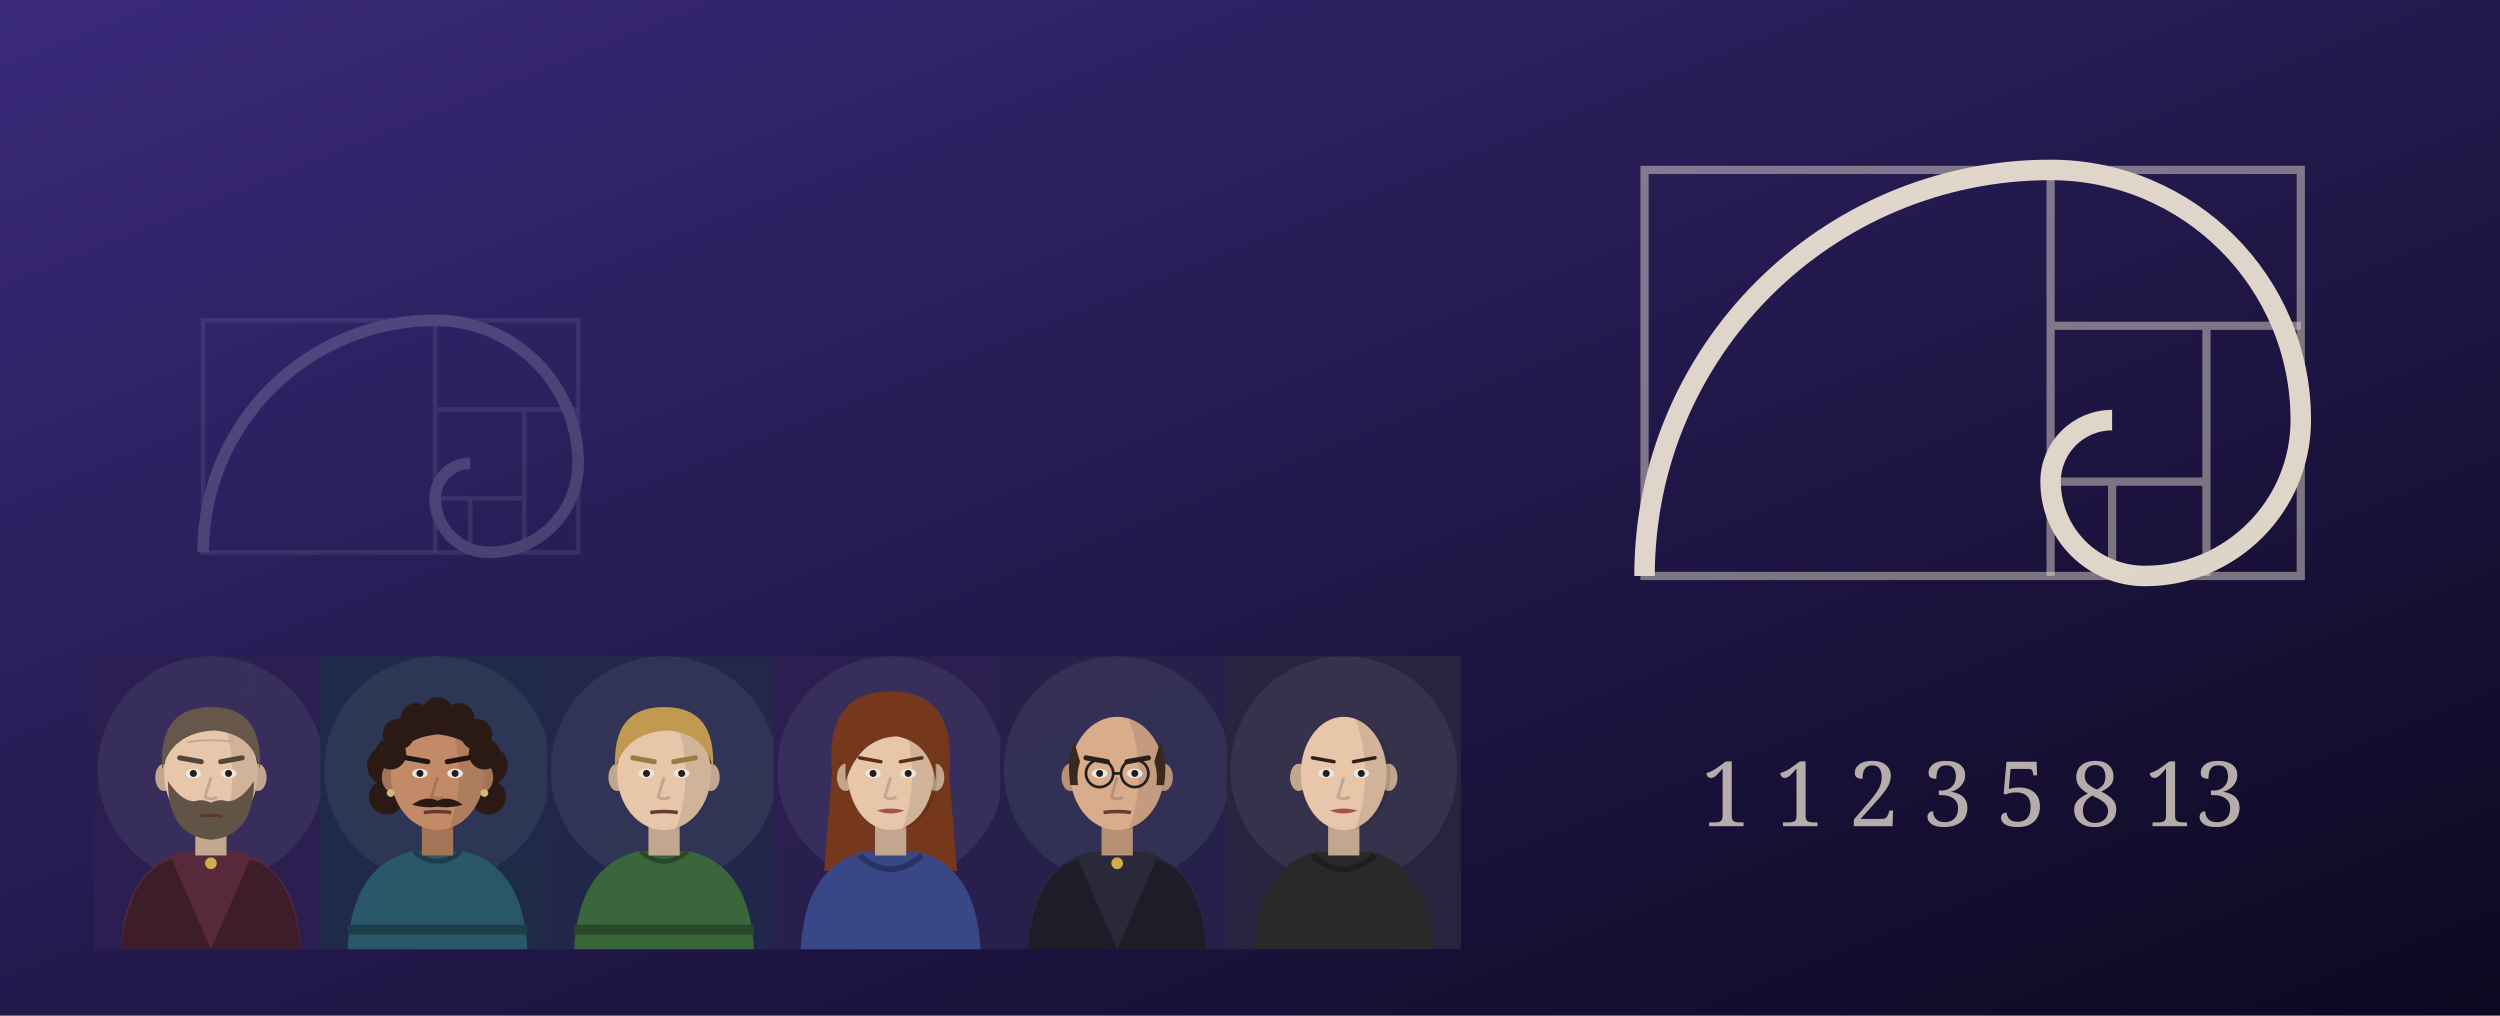
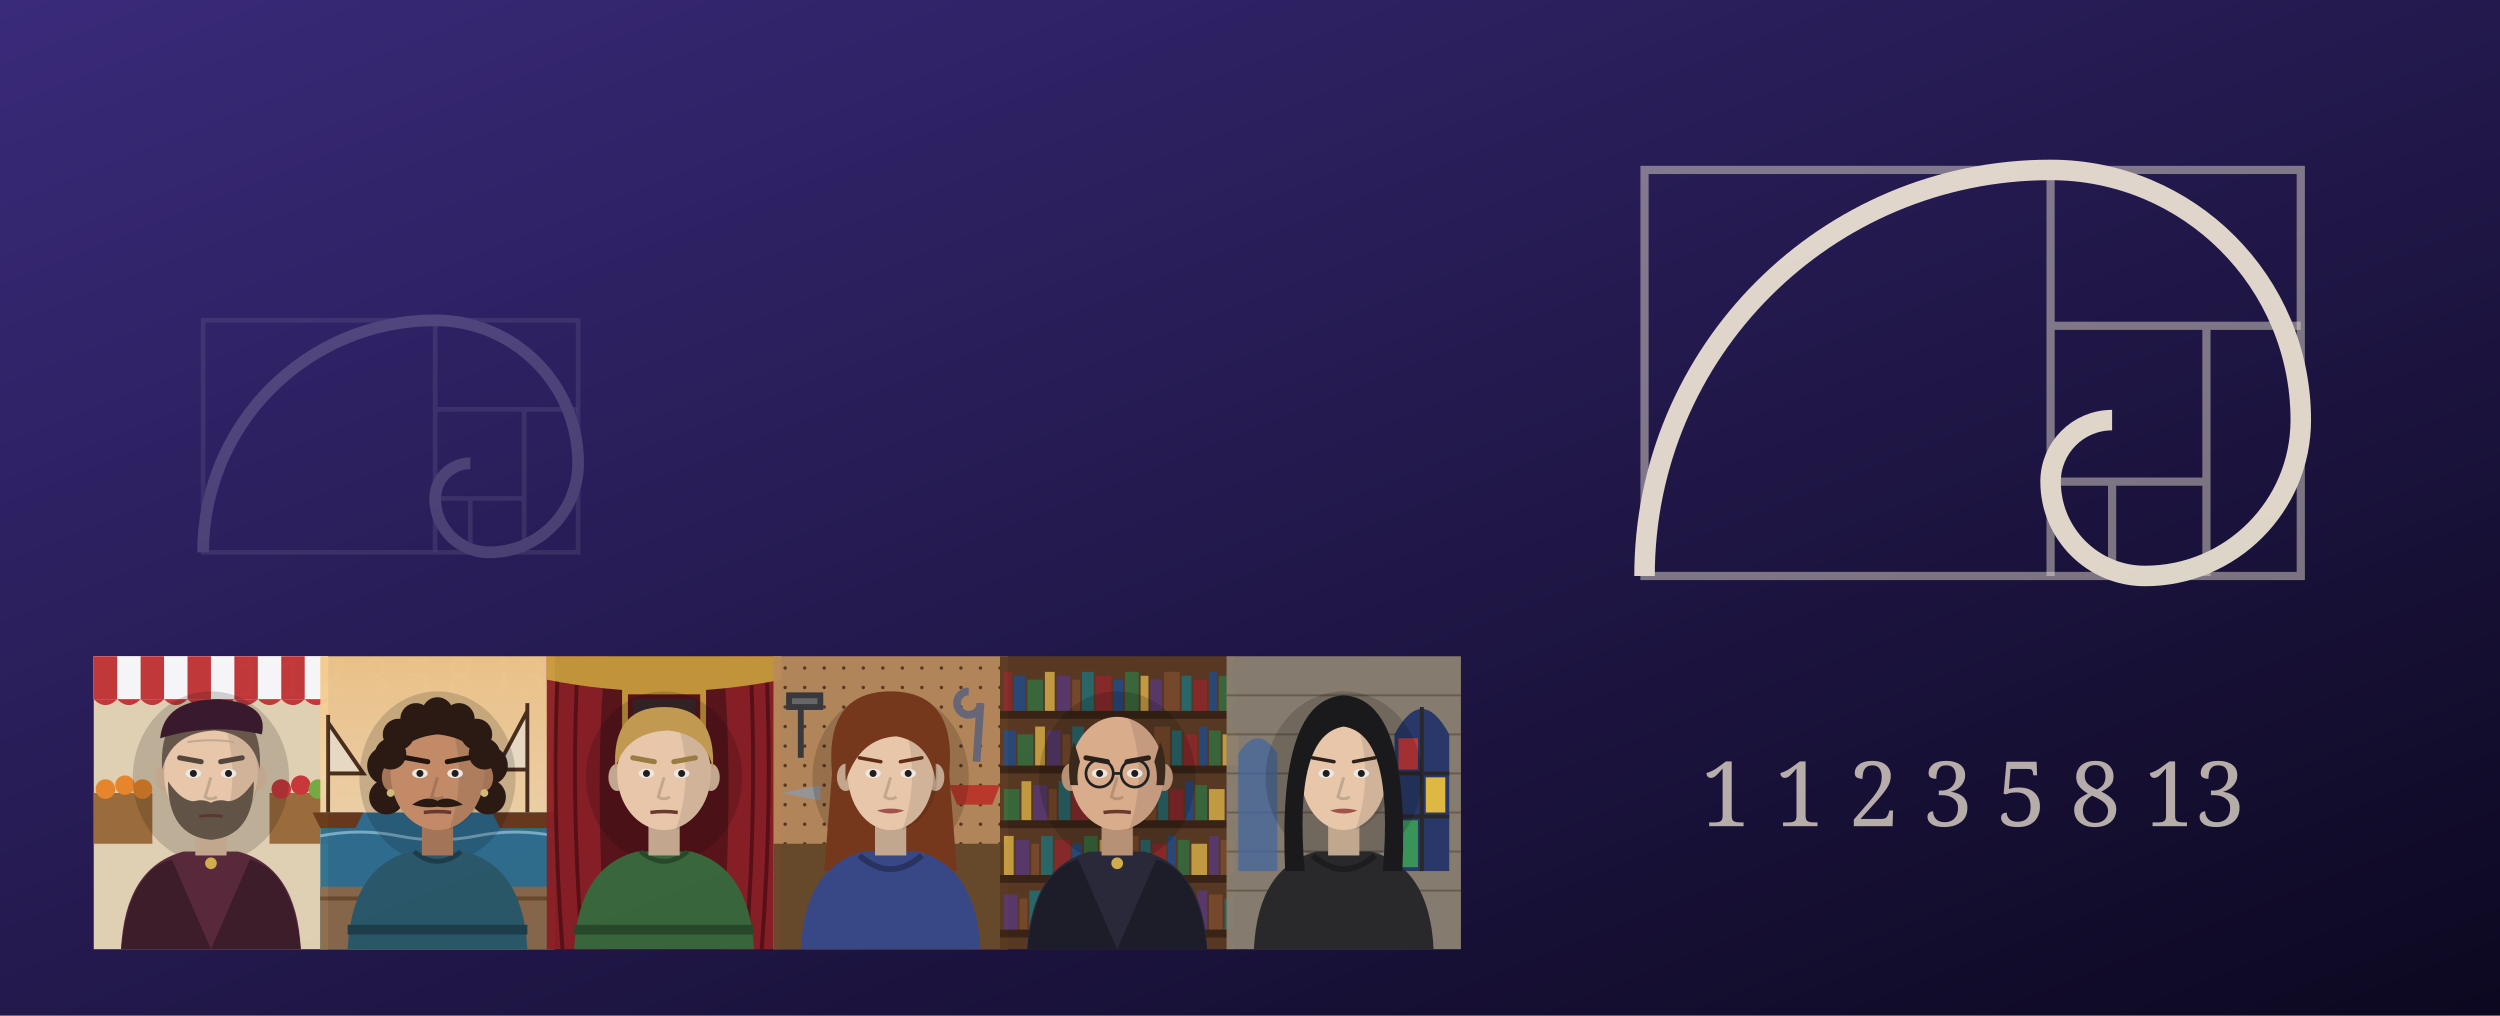
<svg xmlns="http://www.w3.org/2000/svg" viewBox="0 0 1280 520">
  <style>.fx{transform-box:fill-box;transform-origin:center}.tw{animation:tw 3s ease-in-out infinite}.pu{animation:pu 4s ease-in-out infinite}@keyframes tw{50%{opacity:.25}}@keyframes pu{50%{opacity:.55}}@keyframes spin{to{transform:rotate(360deg)}}@media (prefers-reduced-motion:reduce){*{animation:none!important}}</style>
  <defs>
    <linearGradient id="bconejospisa" x1="0" y1="0" x2="1" y2="1">
      <stop offset="0" stop-color="#3a2a7a" />
      <stop offset="1" stop-color="#0c0820" />
    </linearGradient>
  </defs>
  <rect width="1280" height="520" fill="url(#bconejospisa)" />
  <g transform="translate(800,-60) scale(2.1)" opacity=".9">
    <rect x="20" y="70" width="160" height="99" fill="none" stroke="#f4ead8" stroke-width="2" opacity=".5" />
    <path d="M119 70V169M119 108H180M157 108V169M119 146H157M134 146V169" stroke="#f4ead8" stroke-width="2" opacity=".5" />
    <path d="M20 169 A99 99 0 0 1 119 70 A61 61 0 0 1 180 131 A38 38 0 0 1 142 169 A23 23 0 0 1 119 146 A15 15 0 0 1 134 131" fill="none" stroke="#f4ead8" stroke-width="5" />
    <text x="100" y="230" font-family="Georgia,serif" font-size="22" fill="#f4ead8" text-anchor="middle" opacity=".8">1 1 2 3 5 8 13</text>
  </g>
  <g transform="translate(80,80) scale(1.2)" opacity=".16">
    <rect x="20" y="70" width="160" height="99" fill="none" stroke="#fff" stroke-width="2" opacity=".5" />
    <path d="M119 70V169M119 108H180M157 108V169M119 146H157M134 146V169" stroke="#fff" stroke-width="2" opacity=".5" />
    <path d="M20 169 A99 99 0 0 1 119 70 A61 61 0 0 1 180 131 A38 38 0 0 1 142 169 A23 23 0 0 1 119 146 A15 15 0 0 1 134 131" fill="none" stroke="#fff" stroke-width="5" />
    <text x="100" y="230" font-family="Georgia,serif" font-size="22" fill="#fff" text-anchor="middle" opacity=".8">1 1 2 3 5 8 13</text>
  </g>
  <g transform="translate(48,336) scale(1)" opacity=".95">
-     <rect width="120" height="150" fill="#2a2050" />
-     <circle cx="60" cy="58" r="58" fill="#fff" opacity=".07" />
+     <rect width="120" height="150" fill="#e8d8b8" />
+     <path d="M0 0 H120 V22 H0Z" fill="#fff" />
+     <path d="M0 0 h12 v22 h-12Z M24 0 h12 v22 h-12Z M48 0 h12 v22 h-12Z M72 0 h12 v22 h-12Z M96 0 h12 v22 h-12Z" fill="#c83a3a" />
+     <path d="M0 22 q6 6 12 0 q6 6 12 0 q6 6 12 0 q6 6 12 0 q6 6 12 0 q6 6 12 0 q6 6 12 0 q6 6 12 0 q6 6 12 0 q6 6 12 0" fill="#c83a3a" />
+     <rect x="0" y="70" width="30" height="26" fill="#a0703a" />
+     <rect x="90" y="70" width="30" height="26" fill="#a0703a" />
+     <g>
+       <circle cx="6" cy="68" r="5" fill="#f08a2a" />
+       <circle cx="16" cy="66" r="5" fill="#f08a2a" />
+       <circle cx="25" cy="68" r="5" fill="#f08a2a" />
+       <circle cx="96" cy="68" r="5" fill="#d03a3a" />
+       <circle cx="106" cy="66" r="5" fill="#d03a3a" />
+       <circle cx="115" cy="68" r="5" fill="#7ab040" />
+     </g>
+     <ellipse cx="60" cy="62" rx="40" ry="44" fill="#000" opacity=".16" />
    <path d="M14 150 Q16 108 46 100 H74 Q104 108 106 150Z" fill="#5a2a3a" />
    <path d="M14 150 Q18 110 40 104 L60 150Z M106 150 Q102 110 80 104 L60 150Z" fill="#3f1d29" />
    <circle cx="60" cy="106" r="3" fill="#d9b44a" />
    <rect x="52" y="86" width="16" height="16" fill="#caae92" />
    <ellipse cx="36" cy="62" rx="4.5" ry="7" fill="#caae92" />
    <ellipse cx="84" cy="62" rx="4.5" ry="7" fill="#caae92" />
    <ellipse cx="60" cy="60" rx="24" ry="29" fill="#f1cfae" />
    <path d="M66 32 Q84 38 84 60 Q84 82 66 89 Q76 60 66 32Z" fill="#000" opacity=".1" />
    <path d="M35 58 Q33 26 60 26 Q87 26 85 58 Q82 40 62 38 Q40 39 35 58Z" fill="#6a5a4a" />
    <path d="M48 44 Q60 42 72 44 M42 70 Q44 76 47 80 M78 70 Q76 76 73 80" stroke="#caae92" stroke-width="1" fill="none" />
    <path d="M44 52 L55 54 M65 54 L76 52" stroke="#55483b" stroke-width="2.6" stroke-linecap="round" />
    <ellipse cx="51" cy="60" rx="4" ry="2.4" fill="#f4f1ea" />
    <circle cx="51" cy="60" r="1.8" fill="#221c18" />
    <ellipse cx="69" cy="60" rx="4" ry="2.4" fill="#f4f1ea" />
    <circle cx="69" cy="60" r="1.8" fill="#221c18" />
    <path d="M60 62 L57 72 Q60 74 63 72" fill="none" stroke="#caae92" stroke-width="1.5" />
    <path d="M53 80 Q60 79 67 80" stroke="#6b3b2e" stroke-width="1.8" fill="none" />
    <path d="M38 64 Q38 92 60 94 Q82 92 82 64 Q74 76 66 74 Q60 78 54 74 Q46 76 38 64Z" fill="#655646" />
    <path d="M48 76 Q54 72 60 75 Q66 72 72 76 Q66 78 60 77 Q54 78 48 76Z" fill="#655646" />
    <path d="M54 82 Q60 81 66 82" stroke="#5b3a2c" stroke-width="1.5" fill="none" />
+     <path d="M34 42 Q36 22 64 22 Q90 24 86 40 Q60 34 34 42Z" fill="#3a1a2a" />
  </g>
  <g transform="translate(164,336) scale(1)" opacity=".95">
-     <rect width="120" height="150" fill="#1e2a48" />
-     <circle cx="60" cy="58" r="58" fill="#fff" opacity=".07" />
+     <defs>
+       <linearGradient id="s67" x1="0" y1="0" x2="0" y2="1">
+         <stop offset="0" stop-color="#f2c98a" />
+         <stop offset="1" stop-color="#f7e3c4" />
+       </linearGradient>
+     </defs>
+     <rect width="120" height="150" fill="url(#s67)" />
+     <rect y="80" width="120" height="70" fill="#2f6f8f" />
+     <path d="M0 92 Q20 88 40 92 T80 92 T120 92" stroke="#9cd0e6" stroke-width="1.5" fill="none" opacity=".7" />
+     <path d="M4 80 V30 M4 34 L22 60 H4Z M106 80 V24 M106 28 L90 58 H106Z" stroke="#4a2e1a" stroke-width="2" fill="#efe2c6" />
+     <path d="M-4 80 H22 L18 88 H0Z M88 80 H122 L118 88 H92Z" fill="#6a3a1a" />
+     <rect x="0" y="118" width="120" height="32" fill="#8a6a4a" />
+     <path d="M0 124 H120" stroke="#6a4a2a" stroke-width="2" />
+     <ellipse cx="60" cy="62" rx="40" ry="44" fill="#000" opacity=".16" />
    <circle cx="34" cy="56" r="10" fill="#2a1a10" />
    <circle cx="86" cy="56" r="10" fill="#2a1a10" />
    <circle cx="34" cy="72" r="9" fill="#2a1a10" />
    <circle cx="86" cy="72" r="9" fill="#2a1a10" />
    <path d="M14 150 Q16 108 46 100 H74 Q104 108 106 150Z" fill="#2a5a6a" />
    <path d="M48 100 Q60 110 72 100" stroke="#1d3f4a" stroke-width="2.5" fill="none" />
    <path d="M14 140 H106" stroke="#1d3f4a" stroke-width="5" />
    <rect x="52" y="86" width="16" height="16" fill="#a97957" />
    <ellipse cx="36" cy="62" rx="4.5" ry="7" fill="#a97957" />
    <ellipse cx="84" cy="62" rx="4.5" ry="7" fill="#a97957" />
    <ellipse cx="60" cy="60" rx="24" ry="29" fill="#c99067" />
    <path d="M66 32 Q84 38 84 60 Q84 82 66 89 Q76 60 66 32Z" fill="#000" opacity=".1" />
    <path d="M36 58 Q34 30 60 30 Q86 30 84 58 Q80 42 60 40 Q40 42 36 58Z" fill="#2a1a10" />
    <circle cx="40" cy="40" r="8" fill="#2a1a10" />
    <circle cx="49" cy="32" r="8" fill="#2a1a10" />
    <circle cx="60" cy="29" r="8" fill="#2a1a10" />
    <circle cx="71" cy="32" r="8" fill="#2a1a10" />
    <circle cx="80" cy="40" r="8" fill="#2a1a10" />
    <circle cx="36" cy="50" r="8" fill="#2a1a10" />
    <circle cx="84" cy="50" r="8" fill="#2a1a10" />
    <path d="M44 52 L55 54 M65 54 L76 52" stroke="#22150d" stroke-width="2.6" stroke-linecap="round" />
    <ellipse cx="51" cy="60" rx="4" ry="2.4" fill="#f4f1ea" />
    <circle cx="51" cy="60" r="1.8" fill="#221c18" />
    <ellipse cx="69" cy="60" rx="4" ry="2.4" fill="#f4f1ea" />
    <circle cx="69" cy="60" r="1.8" fill="#221c18" />
    <path d="M60 62 L57 72 Q60 74 63 72" fill="none" stroke="#a97957" stroke-width="1.5" />
    <path d="M53 80 Q60 79 67 80" stroke="#6b3b2e" stroke-width="1.8" fill="none" />
    <path d="M47 76 Q54 71 60 74 Q66 71 73 76 Q66 78 60 77 Q54 78 47 76Z" fill="#28190f" />
    <circle cx="36" cy="70" r="2" fill="#d9c27a" />
    <circle cx="84" cy="70" r="2" fill="#d9c27a" />
  </g>
  <g transform="translate(280,336) scale(1)" opacity=".95">
-     <rect width="120" height="150" fill="#22284a" />
-     <circle cx="60" cy="58" r="58" fill="#fff" opacity=".07" />
+     <rect width="120" height="150" fill="#5a1418" />
+     <path d="M0 0 H30 Q24 60 30 150 H0Z M120 0 H90 Q96 60 90 150 H120Z" fill="#8a1e24" />
+     <path d="M6 0 Q2 70 8 150 M16 0 Q12 70 18 150 M104 0 Q108 70 102 150 M112 0 Q116 70 110 150" stroke="#5a1014" stroke-width="2" fill="none" />
+     <path d="M0 0 H120 V12 Q60 24 0 12Z" fill="#c89a3a" />
+     <rect x="40" y="18" width="40" height="30" fill="none" stroke="#c89a3a" stroke-width="3" />
+     <rect x="44" y="22" width="32" height="22" fill="#3a2a2a" />
+     <ellipse cx="60" cy="62" rx="40" ry="44" fill="#000" opacity=".16" />
    <path d="M14 150 Q16 108 46 100 H74 Q104 108 106 150Z" fill="#3a6a3a" />
    <path d="M48 100 Q60 110 72 100" stroke="#294a29" stroke-width="2.5" fill="none" />
    <path d="M14 140 H106" stroke="#294a29" stroke-width="5" />
    <rect x="52" y="86" width="16" height="16" fill="#caae92" />
    <ellipse cx="36" cy="62" rx="4.5" ry="7" fill="#caae92" />
    <ellipse cx="84" cy="62" rx="4.5" ry="7" fill="#caae92" />
    <ellipse cx="60" cy="60" rx="24" ry="29" fill="#f1cfae" />
    <path d="M66 32 Q84 38 84 60 Q84 82 66 89 Q76 60 66 32Z" fill="#000" opacity=".1" />
    <path d="M35 58 Q33 26 60 26 Q87 26 85 58 Q82 40 62 38 Q40 39 35 58Z" fill="#c8a050" />
    <path d="M44 52 L55 54 M65 54 L76 52" stroke="#a08040" stroke-width="2.6" stroke-linecap="round" />
    <ellipse cx="51" cy="60" rx="4" ry="2.4" fill="#f4f1ea" />
    <circle cx="51" cy="60" r="1.8" fill="#221c18" />
    <ellipse cx="69" cy="60" rx="4" ry="2.4" fill="#f4f1ea" />
    <circle cx="69" cy="60" r="1.8" fill="#221c18" />
    <path d="M60 62 L57 72 Q60 74 63 72" fill="none" stroke="#caae92" stroke-width="1.5" />
    <path d="M53 80 Q60 79 67 80" stroke="#6b3b2e" stroke-width="1.8" fill="none" />
  </g>
  <g transform="translate(396,336) scale(1)" opacity=".95">
-     <rect width="120" height="150" fill="#2a2050" />
-     <circle cx="60" cy="58" r="58" fill="#fff" opacity=".07" />
+     <rect width="120" height="150" fill="#b88a5a" />
+     <circle cx="6" cy="6" r=".9" fill="#5a3a22" />
+     <circle cx="6" cy="16" r=".9" fill="#5a3a22" />
+     <circle cx="6" cy="26" r=".9" fill="#5a3a22" />
+     <circle cx="6" cy="36" r=".9" fill="#5a3a22" />
+     <circle cx="6" cy="46" r=".9" fill="#5a3a22" />
+     <circle cx="6" cy="56" r=".9" fill="#5a3a22" />
+     <circle cx="6" cy="66" r=".9" fill="#5a3a22" />
+     <circle cx="6" cy="76" r=".9" fill="#5a3a22" />
+     <circle cx="6" cy="86" r=".9" fill="#5a3a22" />
+     <circle cx="6" cy="96" r=".9" fill="#5a3a22" />
+     <circle cx="16" cy="6" r=".9" fill="#5a3a22" />
+     <circle cx="16" cy="16" r=".9" fill="#5a3a22" />
+     <circle cx="16" cy="26" r=".9" fill="#5a3a22" />
+     <circle cx="16" cy="36" r=".9" fill="#5a3a22" />
+     <circle cx="16" cy="46" r=".9" fill="#5a3a22" />
+     <circle cx="16" cy="56" r=".9" fill="#5a3a22" />
+     <circle cx="16" cy="66" r=".9" fill="#5a3a22" />
+     <circle cx="16" cy="76" r=".9" fill="#5a3a22" />
+     <circle cx="16" cy="86" r=".9" fill="#5a3a22" />
+     <circle cx="16" cy="96" r=".9" fill="#5a3a22" />
+     <circle cx="26" cy="6" r=".9" fill="#5a3a22" />
+     <circle cx="26" cy="16" r=".9" fill="#5a3a22" />
+     <circle cx="26" cy="26" r=".9" fill="#5a3a22" />
+     <circle cx="26" cy="36" r=".9" fill="#5a3a22" />
+     <circle cx="26" cy="46" r=".9" fill="#5a3a22" />
+     <circle cx="26" cy="56" r=".9" fill="#5a3a22" />
+     <circle cx="26" cy="66" r=".9" fill="#5a3a22" />
+     <circle cx="26" cy="76" r=".9" fill="#5a3a22" />
+     <circle cx="26" cy="86" r=".9" fill="#5a3a22" />
+     <circle cx="26" cy="96" r=".9" fill="#5a3a22" />
+     <circle cx="36" cy="6" r=".9" fill="#5a3a22" />
+     <circle cx="36" cy="16" r=".9" fill="#5a3a22" />
+     <circle cx="36" cy="26" r=".9" fill="#5a3a22" />
+     <circle cx="36" cy="36" r=".9" fill="#5a3a22" />
+     <circle cx="36" cy="46" r=".9" fill="#5a3a22" />
+     <circle cx="36" cy="56" r=".9" fill="#5a3a22" />
+     <circle cx="36" cy="66" r=".9" fill="#5a3a22" />
+     <circle cx="36" cy="76" r=".9" fill="#5a3a22" />
+     <circle cx="36" cy="86" r=".9" fill="#5a3a22" />
+     <circle cx="36" cy="96" r=".9" fill="#5a3a22" />
+     <circle cx="46" cy="6" r=".9" fill="#5a3a22" />
+     <circle cx="46" cy="16" r=".9" fill="#5a3a22" />
+     <circle cx="46" cy="26" r=".9" fill="#5a3a22" />
+     <circle cx="46" cy="36" r=".9" fill="#5a3a22" />
+     <circle cx="46" cy="46" r=".9" fill="#5a3a22" />
+     <circle cx="46" cy="56" r=".9" fill="#5a3a22" />
+     <circle cx="46" cy="66" r=".9" fill="#5a3a22" />
+     <circle cx="46" cy="76" r=".9" fill="#5a3a22" />
+     <circle cx="46" cy="86" r=".9" fill="#5a3a22" />
+     <circle cx="46" cy="96" r=".9" fill="#5a3a22" />
+     <circle cx="56" cy="6" r=".9" fill="#5a3a22" />
+     <circle cx="56" cy="16" r=".9" fill="#5a3a22" />
+     <circle cx="56" cy="26" r=".9" fill="#5a3a22" />
+     <circle cx="56" cy="36" r=".9" fill="#5a3a22" />
+     <circle cx="56" cy="46" r=".9" fill="#5a3a22" />
+     <circle cx="56" cy="56" r=".9" fill="#5a3a22" />
+     <circle cx="56" cy="66" r=".9" fill="#5a3a22" />
+     <circle cx="56" cy="76" r=".9" fill="#5a3a22" />
+     <circle cx="56" cy="86" r=".9" fill="#5a3a22" />
+     <circle cx="56" cy="96" r=".9" fill="#5a3a22" />
+     <circle cx="66" cy="6" r=".9" fill="#5a3a22" />
+     <circle cx="66" cy="16" r=".9" fill="#5a3a22" />
+     <circle cx="66" cy="26" r=".9" fill="#5a3a22" />
+     <circle cx="66" cy="36" r=".9" fill="#5a3a22" />
+     <circle cx="66" cy="46" r=".9" fill="#5a3a22" />
+     <circle cx="66" cy="56" r=".9" fill="#5a3a22" />
+     <circle cx="66" cy="66" r=".9" fill="#5a3a22" />
+     <circle cx="66" cy="76" r=".9" fill="#5a3a22" />
+     <circle cx="66" cy="86" r=".9" fill="#5a3a22" />
+     <circle cx="66" cy="96" r=".9" fill="#5a3a22" />
+     <circle cx="76" cy="6" r=".9" fill="#5a3a22" />
+     <circle cx="76" cy="16" r=".9" fill="#5a3a22" />
+     <circle cx="76" cy="26" r=".9" fill="#5a3a22" />
+     <circle cx="76" cy="36" r=".9" fill="#5a3a22" />
+     <circle cx="76" cy="46" r=".9" fill="#5a3a22" />
+     <circle cx="76" cy="56" r=".9" fill="#5a3a22" />
+     <circle cx="76" cy="66" r=".9" fill="#5a3a22" />
+     <circle cx="76" cy="76" r=".9" fill="#5a3a22" />
+     <circle cx="76" cy="86" r=".9" fill="#5a3a22" />
+     <circle cx="76" cy="96" r=".9" fill="#5a3a22" />
+     <circle cx="86" cy="6" r=".9" fill="#5a3a22" />
+     <circle cx="86" cy="16" r=".9" fill="#5a3a22" />
+     <circle cx="86" cy="26" r=".9" fill="#5a3a22" />
+     <circle cx="86" cy="36" r=".9" fill="#5a3a22" />
+     <circle cx="86" cy="46" r=".9" fill="#5a3a22" />
+     <circle cx="86" cy="56" r=".9" fill="#5a3a22" />
+     <circle cx="86" cy="66" r=".9" fill="#5a3a22" />
+     <circle cx="86" cy="76" r=".9" fill="#5a3a22" />
+     <circle cx="86" cy="86" r=".9" fill="#5a3a22" />
+     <circle cx="86" cy="96" r=".9" fill="#5a3a22" />
+     <circle cx="96" cy="6" r=".9" fill="#5a3a22" />
+     <circle cx="96" cy="16" r=".9" fill="#5a3a22" />
+     <circle cx="96" cy="26" r=".9" fill="#5a3a22" />
+     <circle cx="96" cy="36" r=".9" fill="#5a3a22" />
+     <circle cx="96" cy="46" r=".9" fill="#5a3a22" />
+     <circle cx="96" cy="56" r=".9" fill="#5a3a22" />
+     <circle cx="96" cy="66" r=".9" fill="#5a3a22" />
+     <circle cx="96" cy="76" r=".9" fill="#5a3a22" />
+     <circle cx="96" cy="86" r=".9" fill="#5a3a22" />
+     <circle cx="96" cy="96" r=".9" fill="#5a3a22" />
+     <circle cx="106" cy="6" r=".9" fill="#5a3a22" />
+     <circle cx="106" cy="16" r=".9" fill="#5a3a22" />
+     <circle cx="106" cy="26" r=".9" fill="#5a3a22" />
+     <circle cx="106" cy="36" r=".9" fill="#5a3a22" />
+     <circle cx="106" cy="46" r=".9" fill="#5a3a22" />
+     <circle cx="106" cy="56" r=".9" fill="#5a3a22" />
+     <circle cx="106" cy="66" r=".9" fill="#5a3a22" />
+     <circle cx="106" cy="76" r=".9" fill="#5a3a22" />
+     <circle cx="106" cy="86" r=".9" fill="#5a3a22" />
+     <circle cx="106" cy="96" r=".9" fill="#5a3a22" />
+     <circle cx="116" cy="6" r=".9" fill="#5a3a22" />
+     <circle cx="116" cy="16" r=".9" fill="#5a3a22" />
+     <circle cx="116" cy="26" r=".9" fill="#5a3a22" />
+     <circle cx="116" cy="36" r=".9" fill="#5a3a22" />
+     <circle cx="116" cy="46" r=".9" fill="#5a3a22" />
+     <circle cx="116" cy="56" r=".9" fill="#5a3a22" />
+     <circle cx="116" cy="66" r=".9" fill="#5a3a22" />
+     <circle cx="116" cy="76" r=".9" fill="#5a3a22" />
+     <circle cx="116" cy="86" r=".9" fill="#5a3a22" />
+     <circle cx="116" cy="96" r=".9" fill="#5a3a22" />
+     <path d="M8 20 h16 v6 h-16Z M14 26 v26" stroke="#3a3a3a" stroke-width="3" fill="#6a6a6a" />
+     <path d="M100 18 a6 6 0 1 0 6 6 l-2 30" stroke="#6a6a7a" stroke-width="4" fill="none" />
+     <path d="M90 66 h26 l-4 10 h-18Z" fill="#c03a2a" />
+     <path d="M4 70 l20 -4 v8Z" fill="#9a9a9a" />
+     <rect x="0" y="96" width="120" height="54" fill="#6a4a2a" />
+     <ellipse cx="60" cy="62" rx="40" ry="44" fill="#000" opacity=".16" />
    <path d="M30 60 Q26 18 60 18 Q94 18 90 60 L94 110 H26Z" fill="#7a3a1a" />
    <path d="M14 150 Q16 108 46 100 H74 Q104 108 106 150Z" fill="#3a4a8a" />
    <path d="M44 102 Q60 116 76 102" stroke="#293461" stroke-width="3" fill="none" />
    <rect x="52" y="86" width="16" height="16" fill="#caae92" />
    <ellipse cx="37" cy="62" rx="4.5" ry="7" fill="#caae92" />
    <ellipse cx="83" cy="62" rx="4.5" ry="7" fill="#caae92" />
    <ellipse cx="60" cy="60" rx="22" ry="29" fill="#f1cfae" />
    <path d="M66 32 Q84 38 84 60 Q84 82 66 89 Q76 60 66 32Z" fill="#000" opacity=".1" />
    <path d="M37 64 Q35 28 60 28 Q85 28 83 64 Q80 44 63 41 Q44 42 37 64Z" fill="#7a3a1a" />
    <path d="M44 52 L55 54 M65 54 L76 52" stroke="#622e15" stroke-width="1.8" stroke-linecap="round" />
    <ellipse cx="51" cy="60" rx="4" ry="2.4" fill="#f4f1ea" />
    <circle cx="51" cy="60" r="1.8" fill="#221c18" />
    <ellipse cx="69" cy="60" rx="4" ry="2.4" fill="#f4f1ea" />
    <circle cx="69" cy="60" r="1.8" fill="#221c18" />
    <path d="M60 62 L57 72 Q60 74 63 72" fill="none" stroke="#caae92" stroke-width="1.5" />
    <path d="M53 79 Q60 77 67 79 Q60 82 53 79Z" fill="#a8564c" />
  </g>
  <g transform="translate(512,336) scale(1)" opacity=".95">
-     <rect width="120" height="150" fill="#26224a" />
-     <circle cx="60" cy="58" r="58" fill="#fff" opacity=".07" />
+     <rect width="120" height="150" fill="#5a3a22" />
+     <rect x="2" y="8" width="4" height="20" fill="#8a2a2a" transform="translate(0,0)" />
+     <rect x="7" y="8" width="6" height="18" fill="#2a4a7a" transform="translate(0,2)" />
+     <rect x="14" y="8" width="8" height="16" fill="#3a6a3a" transform="translate(0,4)" />
+     <rect x="23" y="8" width="5" height="20" fill="#c8a040" transform="translate(0,0)" />
+     <rect x="29" y="8" width="7" height="18" fill="#5a3a6a" transform="translate(0,2)" />
+     <rect x="37" y="8" width="4" height="16" fill="#7a4a2a" transform="translate(0,4)" />
+     <rect x="42" y="8" width="6" height="20" fill="#2a6a6a" transform="translate(0,0)" />
+     <rect x="49" y="8" width="8" height="18" fill="#8a2a2a" transform="translate(0,2)" />
+     <rect x="58" y="8" width="5" height="16" fill="#2a4a7a" transform="translate(0,4)" />
+     <rect x="64" y="8" width="7" height="20" fill="#3a6a3a" transform="translate(0,0)" />
+     <rect x="72" y="8" width="4" height="18" fill="#c8a040" transform="translate(0,2)" />
+     <rect x="77" y="8" width="6" height="16" fill="#5a3a6a" transform="translate(0,4)" />
+     <rect x="84" y="8" width="8" height="20" fill="#7a4a2a" transform="translate(0,0)" />
+     <rect x="93" y="8" width="5" height="18" fill="#2a6a6a" transform="translate(0,2)" />
+     <rect x="99" y="8" width="7" height="16" fill="#8a2a2a" transform="translate(0,4)" />
+     <rect x="107" y="8" width="4" height="20" fill="#2a4a7a" transform="translate(0,0)" />
+     <rect x="112" y="8" width="6" height="18" fill="#3a6a3a" transform="translate(0,2)" />
+     <rect x="0" y="28" width="120" height="4" fill="#3a2414" />
+     <rect x="2" y="36" width="6" height="18" fill="#2a4a7a" transform="translate(0,2)" />
+     <rect x="9" y="36" width="8" height="16" fill="#3a6a3a" transform="translate(0,4)" />
+     <rect x="18" y="36" width="5" height="20" fill="#c8a040" transform="translate(0,0)" />
+     <rect x="24" y="36" width="7" height="18" fill="#5a3a6a" transform="translate(0,2)" />
+     <rect x="32" y="36" width="4" height="16" fill="#7a4a2a" transform="translate(0,4)" />
+     <rect x="37" y="36" width="6" height="20" fill="#2a6a6a" transform="translate(0,0)" />
+     <rect x="44" y="36" width="8" height="18" fill="#8a2a2a" transform="translate(0,2)" />
+     <rect x="53" y="36" width="5" height="16" fill="#2a4a7a" transform="translate(0,4)" />
+     <rect x="59" y="36" width="7" height="20" fill="#3a6a3a" transform="translate(0,0)" />
+     <rect x="67" y="36" width="4" height="18" fill="#c8a040" transform="translate(0,2)" />
+     <rect x="72" y="36" width="6" height="16" fill="#5a3a6a" transform="translate(0,4)" />
+     <rect x="79" y="36" width="8" height="20" fill="#7a4a2a" transform="translate(0,0)" />
+     <rect x="88" y="36" width="5" height="18" fill="#2a6a6a" transform="translate(0,2)" />
+     <rect x="94" y="36" width="7" height="16" fill="#8a2a2a" transform="translate(0,4)" />
+     <rect x="102" y="36" width="4" height="20" fill="#2a4a7a" transform="translate(0,0)" />
+     <rect x="107" y="36" width="6" height="18" fill="#3a6a3a" transform="translate(0,2)" />
+     <rect x="114" y="36" width="8" height="16" fill="#c8a040" transform="translate(0,4)" />
+     <rect x="0" y="56" width="120" height="4" fill="#3a2414" />
+     <rect x="2" y="64" width="8" height="16" fill="#3a6a3a" transform="translate(0,4)" />
+     <rect x="11" y="64" width="5" height="20" fill="#c8a040" transform="translate(0,0)" />
+     <rect x="17" y="64" width="7" height="18" fill="#5a3a6a" transform="translate(0,2)" />
+     <rect x="25" y="64" width="4" height="16" fill="#7a4a2a" transform="translate(0,4)" />
+     <rect x="30" y="64" width="6" height="20" fill="#2a6a6a" transform="translate(0,0)" />
+     <rect x="37" y="64" width="8" height="18" fill="#8a2a2a" transform="translate(0,2)" />
+     <rect x="46" y="64" width="5" height="16" fill="#2a4a7a" transform="translate(0,4)" />
+     <rect x="52" y="64" width="7" height="20" fill="#3a6a3a" transform="translate(0,0)" />
+     <rect x="60" y="64" width="4" height="18" fill="#c8a040" transform="translate(0,2)" />
+     <rect x="65" y="64" width="6" height="16" fill="#5a3a6a" transform="translate(0,4)" />
+     <rect x="72" y="64" width="8" height="20" fill="#7a4a2a" transform="translate(0,0)" />
+     <rect x="81" y="64" width="5" height="18" fill="#2a6a6a" transform="translate(0,2)" />
+     <rect x="87" y="64" width="7" height="16" fill="#8a2a2a" transform="translate(0,4)" />
+     <rect x="95" y="64" width="4" height="20" fill="#2a4a7a" transform="translate(0,0)" />
+     <rect x="100" y="64" width="6" height="18" fill="#3a6a3a" transform="translate(0,2)" />
+     <rect x="107" y="64" width="8" height="16" fill="#c8a040" transform="translate(0,4)" />
+     <rect x="116" y="64" width="5" height="20" fill="#5a3a6a" transform="translate(0,0)" />
+     <rect x="0" y="84" width="120" height="4" fill="#3a2414" />
+     <rect x="2" y="92" width="5" height="20" fill="#c8a040" transform="translate(0,0)" />
+     <rect x="8" y="92" width="7" height="18" fill="#5a3a6a" transform="translate(0,2)" />
+     <rect x="16" y="92" width="4" height="16" fill="#7a4a2a" transform="translate(0,4)" />
+     <rect x="21" y="92" width="6" height="20" fill="#2a6a6a" transform="translate(0,0)" />
+     <rect x="28" y="92" width="8" height="18" fill="#8a2a2a" transform="translate(0,2)" />
+     <rect x="37" y="92" width="5" height="16" fill="#2a4a7a" transform="translate(0,4)" />
+     <rect x="43" y="92" width="7" height="20" fill="#3a6a3a" transform="translate(0,0)" />
+     <rect x="51" y="92" width="4" height="18" fill="#c8a040" transform="translate(0,2)" />
+     <rect x="56" y="92" width="6" height="16" fill="#5a3a6a" transform="translate(0,4)" />
+     <rect x="63" y="92" width="8" height="20" fill="#7a4a2a" transform="translate(0,0)" />
+     <rect x="72" y="92" width="5" height="18" fill="#2a6a6a" transform="translate(0,2)" />
+     <rect x="78" y="92" width="7" height="16" fill="#8a2a2a" transform="translate(0,4)" />
+     <rect x="86" y="92" width="4" height="20" fill="#2a4a7a" transform="translate(0,0)" />
+     <rect x="91" y="92" width="6" height="18" fill="#3a6a3a" transform="translate(0,2)" />
+     <rect x="98" y="92" width="8" height="16" fill="#c8a040" transform="translate(0,4)" />
+     <rect x="107" y="92" width="5" height="20" fill="#5a3a6a" transform="translate(0,0)" />
+     <rect x="113" y="92" width="7" height="18" fill="#7a4a2a" transform="translate(0,2)" />
+     <rect x="0" y="112" width="120" height="4" fill="#3a2414" />
+     <rect x="2" y="120" width="7" height="18" fill="#5a3a6a" transform="translate(0,2)" />
+     <rect x="10" y="120" width="4" height="16" fill="#7a4a2a" transform="translate(0,4)" />
+     <rect x="15" y="120" width="6" height="20" fill="#2a6a6a" transform="translate(0,0)" />
+     <rect x="22" y="120" width="8" height="18" fill="#8a2a2a" transform="translate(0,2)" />
+     <rect x="31" y="120" width="5" height="16" fill="#2a4a7a" transform="translate(0,4)" />
+     <rect x="37" y="120" width="7" height="20" fill="#3a6a3a" transform="translate(0,0)" />
+     <rect x="45" y="120" width="4" height="18" fill="#c8a040" transform="translate(0,2)" />
+     <rect x="50" y="120" width="6" height="16" fill="#5a3a6a" transform="translate(0,4)" />
+     <rect x="57" y="120" width="8" height="20" fill="#7a4a2a" transform="translate(0,0)" />
+     <rect x="66" y="120" width="5" height="18" fill="#2a6a6a" transform="translate(0,2)" />
+     <rect x="72" y="120" width="7" height="16" fill="#8a2a2a" transform="translate(0,4)" />
+     <rect x="80" y="120" width="4" height="20" fill="#2a4a7a" transform="translate(0,0)" />
+     <rect x="85" y="120" width="6" height="18" fill="#3a6a3a" transform="translate(0,2)" />
+     <rect x="92" y="120" width="8" height="16" fill="#c8a040" transform="translate(0,4)" />
+     <rect x="101" y="120" width="5" height="20" fill="#5a3a6a" transform="translate(0,0)" />
+     <rect x="107" y="120" width="7" height="18" fill="#7a4a2a" transform="translate(0,2)" />
+     <rect x="115" y="120" width="4" height="16" fill="#2a6a6a" transform="translate(0,4)" />
+     <rect x="0" y="140" width="120" height="4" fill="#3a2414" />
+     <ellipse cx="60" cy="62" rx="40" ry="44" fill="#000" opacity=".16" />
    <path d="M14 150 Q16 108 46 100 H74 Q104 108 106 150Z" fill="#2a2a3a" />
    <path d="M14 150 Q18 110 40 104 L60 150Z M106 150 Q102 110 80 104 L60 150Z" fill="#1d1d29" />
    <circle cx="60" cy="106" r="3" fill="#d9b44a" />
    <rect x="52" y="86" width="16" height="16" fill="#bf9778" />
    <ellipse cx="36" cy="62" rx="4.5" ry="7" fill="#bf9778" />
    <ellipse cx="84" cy="62" rx="4.5" ry="7" fill="#bf9778" />
    <ellipse cx="60" cy="60" rx="24" ry="29" fill="#e3b48f" />
    <path d="M66 32 Q84 38 84 60 Q84 82 66 89 Q76 60 66 32Z" fill="#000" opacity=".1" />
    <path d="M36 66 Q34 52 38 44 L41 54 Q39 60 40 66Z M84 66 Q86 52 82 44 L79 54 Q81 60 80 66Z" fill="#3a2a1a" />
    <path d="M44 52 L55 54 M65 54 L76 52" stroke="#2e2215" stroke-width="2.6" stroke-linecap="round" />
    <ellipse cx="51" cy="60" rx="4" ry="2.4" fill="#f4f1ea" />
    <circle cx="51" cy="60" r="1.8" fill="#221c18" />
    <ellipse cx="69" cy="60" rx="4" ry="2.4" fill="#f4f1ea" />
    <circle cx="69" cy="60" r="1.8" fill="#221c18" />
    <path d="M60 62 L57 72 Q60 74 63 72" fill="none" stroke="#bf9778" stroke-width="1.5" />
    <path d="M53 80 Q60 79 67 80" stroke="#6b3b2e" stroke-width="1.8" fill="none" />
    <circle cx="51" cy="60" r="7" fill="none" stroke="#222" stroke-width="1.4" />
    <circle cx="69" cy="60" r="7" fill="none" stroke="#222" stroke-width="1.4" />
    <path d="M58 60H62" stroke="#222" stroke-width="1.4" />
  </g>
  <g transform="translate(628,336) scale(1)" opacity=".95">
-     <rect width="120" height="150" fill="#2a2440" />
-     <circle cx="60" cy="58" r="58" fill="#fff" opacity=".07" />
+     <rect width="120" height="150" fill="#8a8070" />
+     <g stroke="#6a6050" stroke-width="1">
+       <path d="M0 20 H120 M0 40 H120 M0 60 H120 M0 80 H120 M0 100 H120 M0 120 H120" />
+     </g>
+     <path d="M86 110 V40 Q100 14 114 40 V110Z" fill="#2a3a6a" />
+     <path d="M86 60 H114 M86 82 H114 M100 26 V110" stroke="#2a2a2a" stroke-width="2" />
+     <rect x="88" y="42" width="10" height="16" fill="#c83a3a" />
+     <rect x="102" y="62" width="10" height="18" fill="#e8c040" />
+     <rect x="88" y="84" width="10" height="24" fill="#3a9a5a" />
+     <path d="M6 110 V50 Q16 34 26 50 V110Z" fill="#4a6aa0" opacity=".8" />
+     <ellipse cx="60" cy="62" rx="40" ry="44" fill="#000" opacity=".16" />
    <path d="M14 150 Q16 108 46 100 H74 Q104 108 106 150Z" fill="#2a2a2a" />
    <path d="M44 102 Q60 116 76 102" stroke="#1d1d1d" stroke-width="3" fill="none" />
    <rect x="52" y="86" width="16" height="16" fill="#caae92" />
    <ellipse cx="37" cy="62" rx="4.5" ry="7" fill="#caae92" />
    <ellipse cx="83" cy="62" rx="4.5" ry="7" fill="#caae92" />
    <ellipse cx="60" cy="60" rx="22" ry="29" fill="#f1cfae" />
    <path d="M66 32 Q84 38 84 60 Q84 82 66 89 Q76 60 66 32Z" fill="#000" opacity=".1" />
    <path d="M44 52 L55 54 M65 54 L76 52" stroke="#2e2218" stroke-width="1.8" stroke-linecap="round" />
    <ellipse cx="51" cy="60" rx="4" ry="2.4" fill="#f4f1ea" />
    <circle cx="51" cy="60" r="1.8" fill="#221c18" />
    <ellipse cx="69" cy="60" rx="4" ry="2.4" fill="#f4f1ea" />
    <circle cx="69" cy="60" r="1.8" fill="#221c18" />
    <path d="M60 62 L57 72 Q60 74 63 72" fill="none" stroke="#caae92" stroke-width="1.5" />
    <path d="M53 79 Q60 77 67 79 Q60 82 53 79Z" fill="#a8564c" />
+     <path d="M30 110 Q26 22 60 20 Q94 22 90 110 L80 110 Q86 40 60 36 Q34 40 40 110Z" fill="#1a1a1a" />
  </g>
</svg>
